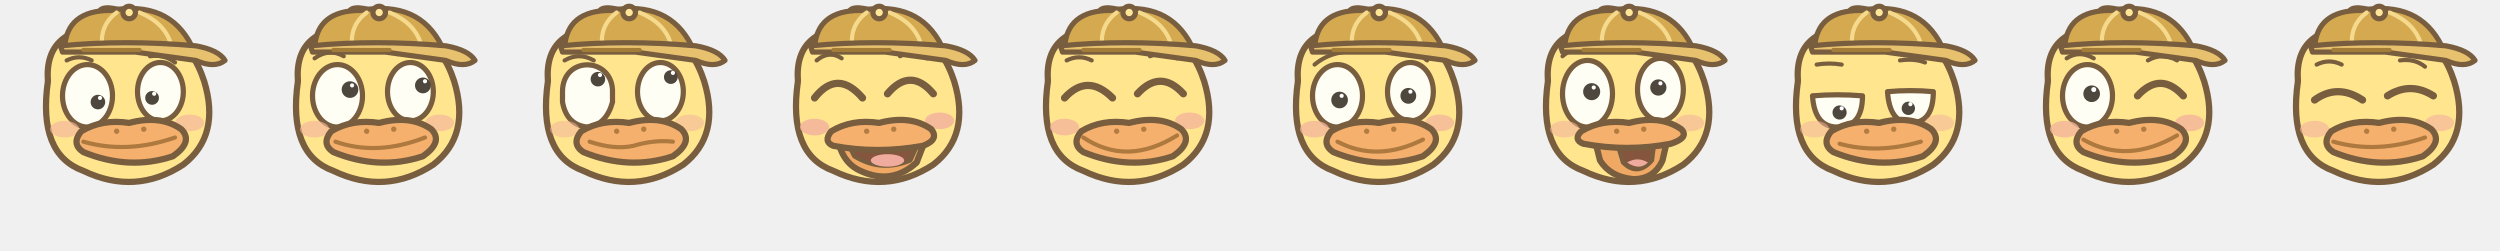
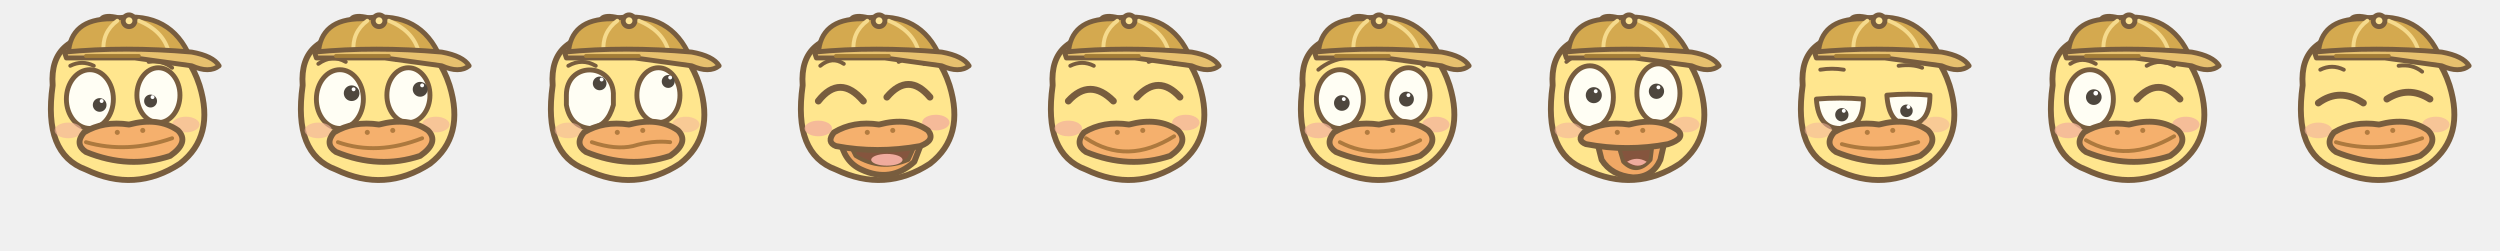
<svg xmlns="http://www.w3.org/2000/svg" width="1200" height="120" viewBox="0 0 1200 120">
  <g stroke="#785D3E" stroke-width="3" stroke-linecap="round" stroke-linejoin="round">
    <g id="pip-face-neutral" transform="translate(0 0)">
-       <path d="M23 39Q21 12 54 13Q88 8 98 39Q106 65 88 79Q65 94 40 82Q18 74 23 39Z" fill="#FFE68E" />
-       <path d="M54 14Q43 4 52 4Q65 5 64 15M61 12Q69 4 72 9" fill="#FFE68E" />
-       <path d="M32 29Q38 26 44 29M72 27Q79 26 84 30" fill="none" stroke-width="2" />
-       <ellipse cx="42" cy="46" rx="12" ry="15" fill="#FFFEF4" stroke-width="2.5" />
-       <ellipse cx="77" cy="44" rx="11" ry="14" fill="#FFFEF4" stroke-width="2.5" />
-       <g fill="#4E473E" stroke="none">
-         <circle cx="47" cy="49" r="3.5" />
-         <circle cx="73" cy="47" r="3.3" />
-       </g>
-       <g fill="#FFF" stroke="none">
-         <circle cx="48" cy="47" r="1" />
-         <circle cx="74" cy="45" r="1" />
-       </g>
-       <g fill="#F3B39B" opacity=".65" stroke="none">
-         <ellipse cx="31" cy="62" rx="7" ry="4" />
-         <ellipse cx="91" cy="59" rx="7" ry="4" />
-       </g>
-       <path d="M39 63Q49 57 62 59Q77 55 87 62Q93 68 83 75Q62 82 40 73Q34 69 39 63Z" fill="#F5B06D" />
-       <path d="M40 68Q61 74 84 66" fill="none" stroke="#AD793E" stroke-width="2" />
-       <g fill="#B37C40" stroke="none">
-         <circle cx="56" cy="63" r="1.3" />
-         <circle cx="69" cy="62" r="1.3" />
-       </g>
-       <g stroke="#785D3E" stroke-width="2.5" stroke-linejoin="round" stroke-linecap="round">
-         <path d="M31 23Q32 5 53 5Q81 0 92 22Z" fill="#D4A94F" />
-         <path d="M56 6Q48 12 49 22M67 6Q79 11 82 21" fill="none" stroke="#F5DA8D" stroke-width="2" />
-         <path d="M29 22Q60 19 94 22Q105 24 108 29Q103 33 94 29L65 25H30Z" fill="#E7C16E" />
-         <path d="M40 24H67" fill="none" stroke="#A37D38" stroke-width="2" />
-         <circle cx="62" cy="6" r="3" fill="#FFE699" />
+       <g transform="translate(61 72) scale(0.94) translate(-61 -72)" data-growth-part="head">
+         <path d="M23 39Q21 12 54 13Q88 8 98 39Q106 65 88 79Q65 94 40 82Q18 74 23 39Z" fill="#FFE68E" />
+         <path d="M54 14Q43 4 52 4Q65 5 64 15M61 12Q69 4 72 9" fill="#FFE68E" />
+         <path d="M32 29Q38 26 44 29M72 27Q79 26 84 30" fill="none" stroke-width="2" />
+         <ellipse cx="42" cy="46" rx="12" ry="15" fill="#FFFEF4" stroke-width="2.5" />
+         <ellipse cx="77" cy="44" rx="11" ry="14" fill="#FFFEF4" stroke-width="2.5" />
+         <g fill="#4E473E" stroke="none">
+           <circle cx="47" cy="49" r="3.5" />
+           <circle cx="73" cy="47" r="3.3" />
+         </g>
+         <g fill="#FFF" stroke="none">
+           <circle cx="48" cy="47" r="1" />
+           <circle cx="74" cy="45" r="1" />
+         </g>
+         <g fill="#F3B39B" opacity=".65" stroke="none">
+           <ellipse cx="31" cy="62" rx="7" ry="4" />
+           <ellipse cx="91" cy="59" rx="7" ry="4" />
+         </g>
+         <path d="M39 63Q49 57 62 59Q77 55 87 62Q93 68 83 75Q62 82 40 73Q34 69 39 63Z" fill="#F5B06D" />
+         <path d="M40 68Q61 74 84 66" fill="none" stroke="#AD793E" stroke-width="2" />
+         <g fill="#B37C40" stroke="none">
+           <circle cx="56" cy="63" r="1.3" />
+           <circle cx="69" cy="62" r="1.3" />
+         </g>
+         <g stroke="#785D3E" stroke-width="2.5" stroke-linejoin="round" stroke-linecap="round">
+           <path d="M31 23Q32 5 53 5Q81 0 92 22Z" fill="#D4A94F" />
+           <path d="M56 6Q48 12 49 22M67 6Q79 11 82 21" fill="none" stroke="#F5DA8D" stroke-width="2" />
+           <path d="M29 22Q60 19 94 22Q105 24 108 29Q103 33 94 29L65 25H30Z" fill="#E7C16E" />
+           <path d="M40 24H67" fill="none" stroke="#A37D38" stroke-width="2" />
+           <circle cx="62" cy="6" r="3" fill="#FFE699" />
+         </g>
      </g>
    </g>
    <g id="pip-face-listening" transform="translate(120 0)">
-       <path d="M23 39Q21 12 54 13Q88 8 98 39Q106 65 88 79Q65 94 40 82Q18 74 23 39Z" fill="#FFE68E" />
-       <path d="M54 14Q43 4 52 4Q65 5 64 15M61 12Q69 4 72 9" fill="#FFE68E" />
-       <path d="M31 28Q38 23 45 27M71 26Q78 21 86 26" fill="none" stroke-width="2" />
-       <ellipse cx="42" cy="46" rx="12" ry="15" fill="#FFFEF4" stroke-width="2.5" />
-       <ellipse cx="77" cy="44" rx="11" ry="14" fill="#FFFEF4" stroke-width="2.5" />
-       <g fill="#4E473E" stroke="none">
-         <circle cx="48" cy="43" r="4" />
-         <circle cx="83" cy="41" r="3.8" />
-       </g>
-       <g fill="#FFF" stroke="none">
-         <circle cx="49" cy="41" r="1" />
-         <circle cx="84" cy="39" r="1" />
-       </g>
-       <g fill="#F3B39B" opacity=".65" stroke="none">
-         <ellipse cx="31" cy="62" rx="7" ry="4" />
-         <ellipse cx="91" cy="59" rx="7" ry="4" />
-       </g>
-       <path d="M39 63Q49 57 62 59Q77 55 87 62Q93 68 83 75Q62 82 40 73Q34 69 39 63Z" fill="#F5B06D" />
-       <path d="M41 68Q61 75 84 66" fill="none" stroke="#AD793E" stroke-width="2" />
-       <g fill="#B37C40" stroke="none">
-         <circle cx="56" cy="63" r="1.3" />
-         <circle cx="69" cy="62" r="1.3" />
-       </g>
-       <g stroke="#785D3E" stroke-width="2.5" stroke-linejoin="round" stroke-linecap="round">
-         <path d="M31 23Q32 5 53 5Q81 0 92 22Z" fill="#D4A94F" />
-         <path d="M56 6Q48 12 49 22M67 6Q79 11 82 21" fill="none" stroke="#F5DA8D" stroke-width="2" />
-         <path d="M29 22Q60 19 94 22Q105 24 108 29Q103 33 94 29L65 25H30Z" fill="#E7C16E" />
-         <path d="M40 24H67" fill="none" stroke="#A37D38" stroke-width="2" />
-         <circle cx="62" cy="6" r="3" fill="#FFE699" />
+       <g transform="translate(61 72) scale(0.94) translate(-61 -72)" data-growth-part="head">
+         <path d="M23 39Q21 12 54 13Q88 8 98 39Q106 65 88 79Q65 94 40 82Q18 74 23 39Z" fill="#FFE68E" />
+         <path d="M54 14Q43 4 52 4Q65 5 64 15M61 12Q69 4 72 9" fill="#FFE68E" />
+         <path d="M31 28Q38 23 45 27M71 26Q78 21 86 26" fill="none" stroke-width="2" />
+         <ellipse cx="42" cy="46" rx="12" ry="15" fill="#FFFEF4" stroke-width="2.5" />
+         <ellipse cx="77" cy="44" rx="11" ry="14" fill="#FFFEF4" stroke-width="2.5" />
+         <g fill="#4E473E" stroke="none">
+           <circle cx="48" cy="43" r="4" />
+           <circle cx="83" cy="41" r="3.8" />
+         </g>
+         <g fill="#FFF" stroke="none">
+           <circle cx="49" cy="41" r="1" />
+           <circle cx="84" cy="39" r="1" />
+         </g>
+         <g fill="#F3B39B" opacity=".65" stroke="none">
+           <ellipse cx="31" cy="62" rx="7" ry="4" />
+           <ellipse cx="91" cy="59" rx="7" ry="4" />
+         </g>
+         <path d="M39 63Q49 57 62 59Q77 55 87 62Q93 68 83 75Q62 82 40 73Q34 69 39 63Z" fill="#F5B06D" />
+         <path d="M41 68Q61 75 84 66" fill="none" stroke="#AD793E" stroke-width="2" />
+         <g fill="#B37C40" stroke="none">
+           <circle cx="56" cy="63" r="1.3" />
+           <circle cx="69" cy="62" r="1.3" />
+         </g>
+         <g stroke="#785D3E" stroke-width="2.5" stroke-linejoin="round" stroke-linecap="round">
+           <path d="M31 23Q32 5 53 5Q81 0 92 22Z" fill="#D4A94F" />
+           <path d="M56 6Q48 12 49 22M67 6Q79 11 82 21" fill="none" stroke="#F5DA8D" stroke-width="2" />
+           <path d="M29 22Q60 19 94 22Q105 24 108 29Q103 33 94 29L65 25H30Z" fill="#E7C16E" />
+           <path d="M40 24H67" fill="none" stroke="#A37D38" stroke-width="2" />
+           <circle cx="62" cy="6" r="3" fill="#FFE699" />
+         </g>
      </g>
    </g>
    <g id="pip-face-thinking" transform="translate(240 0)">
-       <path d="M23 39Q21 12 54 13Q88 8 98 39Q106 65 88 79Q65 94 40 82Q18 74 23 39Z" fill="#FFE68E" />
-       <path d="M54 14Q43 4 52 4Q65 5 64 15M61 12Q69 4 72 9" fill="#FFE68E" />
-       <path d="M31 29Q38 25 45 29M71 25Q79 19 86 24" fill="none" stroke-width="2" />
-       <path d="M30 44C30 27 53 27 54 43L54 49Q51 60 42 61Q32 60 30 49Z" fill="#FFFEF4" stroke-width="2.5" />
-       <ellipse cx="77" cy="44" rx="11" ry="14" fill="#FFFEF4" stroke-width="2.5" />
-       <g fill="#4E473E" stroke="none">
-         <circle cx="47" cy="38" r="3.5" />
-         <circle cx="82" cy="37" r="3.3" />
-       </g>
-       <g fill="#FFF" stroke="none">
-         <circle cx="48" cy="36" r="1" />
-         <circle cx="83" cy="35" r="1" />
-       </g>
-       <g fill="#F3B39B" opacity=".55" stroke="none">
-         <ellipse cx="31" cy="62" rx="7" ry="4" />
-         <ellipse cx="91" cy="59" rx="7" ry="4" />
-       </g>
-       <path d="M39 63Q49 57 62 59Q77 55 87 62Q93 68 83 75Q62 82 40 73Q34 69 39 63Z" fill="#F5B06D" />
-       <path d="M43 68Q55 72 64 70Q74 67 83 68" fill="none" stroke="#AD793E" stroke-width="2" />
-       <g fill="#B37C40" stroke="none">
-         <circle cx="56" cy="63" r="1.3" />
-         <circle cx="69" cy="62" r="1.3" />
-       </g>
-       <g stroke="#785D3E" stroke-width="2.5" stroke-linejoin="round" stroke-linecap="round">
-         <path d="M31 23Q32 5 53 5Q81 0 92 22Z" fill="#D4A94F" />
-         <path d="M56 6Q48 12 49 22M67 6Q79 11 82 21" fill="none" stroke="#F5DA8D" stroke-width="2" />
-         <path d="M29 22Q60 19 94 22Q105 24 108 29Q103 33 94 29L65 25H30Z" fill="#E7C16E" />
-         <path d="M40 24H67" fill="none" stroke="#A37D38" stroke-width="2" />
-         <circle cx="62" cy="6" r="3" fill="#FFE699" />
+       <g transform="translate(61 72) scale(0.94) translate(-61 -72)" data-growth-part="head">
+         <path d="M23 39Q21 12 54 13Q88 8 98 39Q106 65 88 79Q65 94 40 82Q18 74 23 39Z" fill="#FFE68E" />
+         <path d="M54 14Q43 4 52 4Q65 5 64 15M61 12Q69 4 72 9" fill="#FFE68E" />
+         <path d="M31 29Q38 25 45 29M71 25Q79 19 86 24" fill="none" stroke-width="2" />
+         <path d="M30 44C30 27 53 27 54 43L54 49Q51 60 42 61Q32 60 30 49Z" fill="#FFFEF4" stroke-width="2.5" />
+         <ellipse cx="77" cy="44" rx="11" ry="14" fill="#FFFEF4" stroke-width="2.5" />
+         <g fill="#4E473E" stroke="none">
+           <circle cx="47" cy="38" r="3.5" />
+           <circle cx="82" cy="37" r="3.3" />
+         </g>
+         <g fill="#FFF" stroke="none">
+           <circle cx="48" cy="36" r="1" />
+           <circle cx="83" cy="35" r="1" />
+         </g>
+         <g fill="#F3B39B" opacity=".55" stroke="none">
+           <ellipse cx="31" cy="62" rx="7" ry="4" />
+           <ellipse cx="91" cy="59" rx="7" ry="4" />
+         </g>
+         <path d="M39 63Q49 57 62 59Q77 55 87 62Q93 68 83 75Q62 82 40 73Q34 69 39 63Z" fill="#F5B06D" />
+         <path d="M43 68Q55 72 64 70Q74 67 83 68" fill="none" stroke="#AD793E" stroke-width="2" />
+         <g fill="#B37C40" stroke="none">
+           <circle cx="56" cy="63" r="1.3" />
+           <circle cx="69" cy="62" r="1.3" />
+         </g>
+         <g stroke="#785D3E" stroke-width="2.5" stroke-linejoin="round" stroke-linecap="round">
+           <path d="M31 23Q32 5 53 5Q81 0 92 22Z" fill="#D4A94F" />
+           <path d="M56 6Q48 12 49 22M67 6Q79 11 82 21" fill="none" stroke="#F5DA8D" stroke-width="2" />
+           <path d="M29 22Q60 19 94 22Q105 24 108 29Q103 33 94 29L65 25H30Z" fill="#E7C16E" />
+           <path d="M40 24H67" fill="none" stroke="#A37D38" stroke-width="2" />
+           <circle cx="62" cy="6" r="3" fill="#FFE699" />
+         </g>
      </g>
    </g>
    <g id="pip-face-delighted" transform="translate(360 0)">
-       <path d="M23 39Q21 12 54 13Q88 8 98 39Q106 65 88 79Q65 94 40 82Q18 74 23 39Z" fill="#FFE68E" />
-       <path d="M54 14Q43 4 52 4Q65 5 64 15M61 12Q69 4 72 9" fill="#FFE68E" />
-       <path d="M32 29Q38 24 44 28M72 27Q79 23 85 28" fill="none" stroke-width="2" />
-       <path d="M31 47Q42 33 54 47M66 45Q77 32 88 45" fill="none" stroke-width="3.5" />
-       <g fill="#F3B39B" opacity=".85" stroke="none">
-         <ellipse cx="31" cy="61" rx="7" ry="4" />
-         <ellipse cx="91" cy="58" rx="7" ry="4" />
-       </g>
-       <path d="M42 66Q60 63 85 65L80 78Q68 89 53 82Q44 78 42 66Z" fill="#F0A865" />
-       <path d="M46 67Q62 65 82 66L77 77Q63 83 50 75Z" fill="#85553E" stroke-width="2" />
-       <ellipse cx="66" cy="77" rx="8" ry="3" fill="#EFAB9D" stroke="none" />
-       <path d="M39 63Q49 57 62 59Q77 55 87 62Q91 67 83 70Q61 74 40 70Q35 68 39 63Z" fill="#F5B06D" />
-       <g fill="#B37C40" stroke="none">
-         <circle cx="56" cy="63" r="1.3" />
-         <circle cx="69" cy="62" r="1.3" />
-       </g>
-       <g stroke="#785D3E" stroke-width="2.5" stroke-linejoin="round" stroke-linecap="round">
-         <path d="M31 23Q32 5 53 5Q81 0 92 22Z" fill="#D4A94F" />
-         <path d="M56 6Q48 12 49 22M67 6Q79 11 82 21" fill="none" stroke="#F5DA8D" stroke-width="2" />
-         <path d="M29 22Q60 19 94 22Q105 24 108 29Q103 33 94 29L65 25H30Z" fill="#E7C16E" />
-         <path d="M40 24H67" fill="none" stroke="#A37D38" stroke-width="2" />
-         <circle cx="62" cy="6" r="3" fill="#FFE699" />
+       <g transform="translate(61 72) scale(0.94) translate(-61 -72)" data-growth-part="head">
+         <path d="M23 39Q21 12 54 13Q88 8 98 39Q106 65 88 79Q65 94 40 82Q18 74 23 39Z" fill="#FFE68E" />
+         <path d="M54 14Q43 4 52 4Q65 5 64 15M61 12Q69 4 72 9" fill="#FFE68E" />
+         <path d="M32 29Q38 24 44 28M72 27Q79 23 85 28" fill="none" stroke-width="2" />
+         <path d="M31 47Q42 33 54 47M66 45Q77 32 88 45" fill="none" stroke-width="3.5" />
+         <g fill="#F3B39B" opacity=".85" stroke="none">
+           <ellipse cx="31" cy="61" rx="7" ry="4" />
+           <ellipse cx="91" cy="58" rx="7" ry="4" />
+         </g>
+         <path d="M42 66Q60 63 85 65L80 78Q68 89 53 82Q44 78 42 66Z" fill="#F0A865" />
+         <path d="M46 67Q62 65 82 66L77 77Q63 83 50 75Z" fill="#85553E" stroke-width="2" />
+         <ellipse cx="66" cy="77" rx="8" ry="3" fill="#EFAB9D" stroke="none" />
+         <path d="M39 63Q49 57 62 59Q77 55 87 62Q91 67 83 70Q61 74 40 70Q35 68 39 63Z" fill="#F5B06D" />
+         <g fill="#B37C40" stroke="none">
+           <circle cx="56" cy="63" r="1.3" />
+           <circle cx="69" cy="62" r="1.3" />
+         </g>
+         <g stroke="#785D3E" stroke-width="2.5" stroke-linejoin="round" stroke-linecap="round">
+           <path d="M31 23Q32 5 53 5Q81 0 92 22Z" fill="#D4A94F" />
+           <path d="M56 6Q48 12 49 22M67 6Q79 11 82 21" fill="none" stroke="#F5DA8D" stroke-width="2" />
+           <path d="M29 22Q60 19 94 22Q105 24 108 29Q103 33 94 29L65 25H30Z" fill="#E7C16E" />
+           <path d="M40 24H67" fill="none" stroke="#A37D38" stroke-width="2" />
+           <circle cx="62" cy="6" r="3" fill="#FFE699" />
+         </g>
      </g>
    </g>
    <g id="pip-face-proud" transform="translate(480 0)">
-       <path d="M23 39Q21 12 54 13Q88 8 98 39Q106 65 88 79Q65 94 40 82Q18 74 23 39Z" fill="#FFE68E" />
-       <path d="M54 14Q43 4 52 4Q65 5 64 15M61 12Q69 4 72 9" fill="#FFE68E" />
-       <path d="M32 29Q38 26 44 29M72 27Q79 24 85 28" fill="none" stroke-width="2" />
-       <path d="M31 47Q42 35 54 47M66 45Q77 33 88 45" fill="none" stroke-width="3.5" />
-       <g fill="#F3B39B" opacity=".78" stroke="none">
-         <ellipse cx="31" cy="61" rx="7" ry="4" />
-         <ellipse cx="91" cy="58" rx="7" ry="4" />
-       </g>
-       <path d="M39 63Q49 57 62 59Q77 55 87 62Q93 68 83 75Q62 82 40 73Q34 69 39 63Z" fill="#F5B06D" />
-       <path d="M40 66Q61 80 85 65" fill="none" stroke="#AD793E" stroke-width="2" />
-       <g fill="#B37C40" stroke="none">
-         <circle cx="56" cy="63" r="1.3" />
-         <circle cx="69" cy="62" r="1.3" />
-       </g>
-       <g stroke="#785D3E" stroke-width="2.5" stroke-linejoin="round" stroke-linecap="round">
-         <path d="M31 23Q32 5 53 5Q81 0 92 22Z" fill="#D4A94F" />
-         <path d="M56 6Q48 12 49 22M67 6Q79 11 82 21" fill="none" stroke="#F5DA8D" stroke-width="2" />
-         <path d="M29 22Q60 19 94 22Q105 24 108 29Q103 33 94 29L65 25H30Z" fill="#E7C16E" />
-         <path d="M40 24H67" fill="none" stroke="#A37D38" stroke-width="2" />
-         <circle cx="62" cy="6" r="3" fill="#FFE699" />
+       <g transform="translate(61 72) scale(0.94) translate(-61 -72)" data-growth-part="head">
+         <path d="M23 39Q21 12 54 13Q88 8 98 39Q106 65 88 79Q65 94 40 82Q18 74 23 39Z" fill="#FFE68E" />
+         <path d="M54 14Q43 4 52 4Q65 5 64 15M61 12Q69 4 72 9" fill="#FFE68E" />
+         <path d="M32 29Q38 26 44 29M72 27Q79 24 85 28" fill="none" stroke-width="2" />
+         <path d="M31 47Q42 35 54 47M66 45Q77 33 88 45" fill="none" stroke-width="3.5" />
+         <g fill="#F3B39B" opacity=".78" stroke="none">
+           <ellipse cx="31" cy="61" rx="7" ry="4" />
+           <ellipse cx="91" cy="58" rx="7" ry="4" />
+         </g>
+         <path d="M39 63Q49 57 62 59Q77 55 87 62Q93 68 83 75Q62 82 40 73Q34 69 39 63Z" fill="#F5B06D" />
+         <path d="M40 66Q61 80 85 65" fill="none" stroke="#AD793E" stroke-width="2" />
+         <g fill="#B37C40" stroke="none">
+           <circle cx="56" cy="63" r="1.3" />
+           <circle cx="69" cy="62" r="1.3" />
+         </g>
+         <g stroke="#785D3E" stroke-width="2.5" stroke-linejoin="round" stroke-linecap="round">
+           <path d="M31 23Q32 5 53 5Q81 0 92 22Z" fill="#D4A94F" />
+           <path d="M56 6Q48 12 49 22M67 6Q79 11 82 21" fill="none" stroke="#F5DA8D" stroke-width="2" />
+           <path d="M29 22Q60 19 94 22Q105 24 108 29Q103 33 94 29L65 25H30Z" fill="#E7C16E" />
+           <path d="M40 24H67" fill="none" stroke="#A37D38" stroke-width="2" />
+           <circle cx="62" cy="6" r="3" fill="#FFE699" />
+         </g>
      </g>
    </g>
    <g id="pip-face-encourage" transform="translate(600 0)">
-       <path d="M23 39Q21 12 54 13Q88 8 98 39Q106 65 88 79Q65 94 40 82Q18 74 23 39Z" fill="#FFE68E" />
-       <path d="M54 14Q43 4 52 4Q65 5 64 15M61 12Q69 4 72 9" fill="#FFE68E" />
-       <path d="M31 31Q37 26 45 25M71 23Q79 24 85 29" fill="none" stroke-width="2" />
-       <ellipse cx="42" cy="46" rx="12" ry="15" fill="#FFFEF4" stroke-width="2.5" />
-       <ellipse cx="77" cy="44" rx="11" ry="14" fill="#FFFEF4" stroke-width="2.5" />
-       <g fill="#4E473E" stroke="none">
-         <circle cx="43" cy="48" r="4" />
-         <circle cx="76" cy="46" r="3.8" />
-       </g>
-       <g fill="#FFF" stroke="none">
-         <circle cx="44" cy="46" r="1" />
-         <circle cx="77" cy="44" r="1" />
-       </g>
-       <g fill="#F3B39B" opacity=".75" stroke="none">
-         <ellipse cx="31" cy="62" rx="7" ry="4" />
-         <ellipse cx="91" cy="59" rx="7" ry="4" />
-       </g>
-       <path d="M39 63Q49 57 62 59Q77 55 87 62Q93 68 83 75Q62 82 40 73Q34 69 39 63Z" fill="#F5B06D" />
-       <path d="M42 68Q61 78 83 67" fill="none" stroke="#AD793E" stroke-width="2" />
-       <g fill="#B37C40" stroke="none">
-         <circle cx="56" cy="63" r="1.3" />
-         <circle cx="69" cy="62" r="1.3" />
-       </g>
-       <g stroke="#785D3E" stroke-width="2.5" stroke-linejoin="round" stroke-linecap="round">
-         <path d="M31 23Q32 5 53 5Q81 0 92 22Z" fill="#D4A94F" />
-         <path d="M56 6Q48 12 49 22M67 6Q79 11 82 21" fill="none" stroke="#F5DA8D" stroke-width="2" />
-         <path d="M29 22Q60 19 94 22Q105 24 108 29Q103 33 94 29L65 25H30Z" fill="#E7C16E" />
-         <path d="M40 24H67" fill="none" stroke="#A37D38" stroke-width="2" />
-         <circle cx="62" cy="6" r="3" fill="#FFE699" />
+       <g transform="translate(61 72) scale(0.94) translate(-61 -72)" data-growth-part="head">
+         <path d="M23 39Q21 12 54 13Q88 8 98 39Q106 65 88 79Q65 94 40 82Q18 74 23 39Z" fill="#FFE68E" />
+         <path d="M54 14Q43 4 52 4Q65 5 64 15M61 12Q69 4 72 9" fill="#FFE68E" />
+         <path d="M31 31Q37 26 45 25M71 23Q79 24 85 29" fill="none" stroke-width="2" />
+         <ellipse cx="42" cy="46" rx="12" ry="15" fill="#FFFEF4" stroke-width="2.5" />
+         <ellipse cx="77" cy="44" rx="11" ry="14" fill="#FFFEF4" stroke-width="2.5" />
+         <g fill="#4E473E" stroke="none">
+           <circle cx="43" cy="48" r="4" />
+           <circle cx="76" cy="46" r="3.8" />
+         </g>
+         <g fill="#FFF" stroke="none">
+           <circle cx="44" cy="46" r="1" />
+           <circle cx="77" cy="44" r="1" />
+         </g>
+         <g fill="#F3B39B" opacity=".75" stroke="none">
+           <ellipse cx="31" cy="62" rx="7" ry="4" />
+           <ellipse cx="91" cy="59" rx="7" ry="4" />
+         </g>
+         <path d="M39 63Q49 57 62 59Q77 55 87 62Q93 68 83 75Q62 82 40 73Q34 69 39 63Z" fill="#F5B06D" />
+         <path d="M42 68Q61 78 83 67" fill="none" stroke="#AD793E" stroke-width="2" />
+         <g fill="#B37C40" stroke="none">
+           <circle cx="56" cy="63" r="1.3" />
+           <circle cx="69" cy="62" r="1.3" />
+         </g>
+         <g stroke="#785D3E" stroke-width="2.5" stroke-linejoin="round" stroke-linecap="round">
+           <path d="M31 23Q32 5 53 5Q81 0 92 22Z" fill="#D4A94F" />
+           <path d="M56 6Q48 12 49 22M67 6Q79 11 82 21" fill="none" stroke="#F5DA8D" stroke-width="2" />
+           <path d="M29 22Q60 19 94 22Q105 24 108 29Q103 33 94 29L65 25H30Z" fill="#E7C16E" />
+           <path d="M40 24H67" fill="none" stroke="#A37D38" stroke-width="2" />
+           <circle cx="62" cy="6" r="3" fill="#FFE699" />
+         </g>
      </g>
    </g>
    <g id="pip-face-surprised" transform="translate(720 0)">
-       <path d="M23 39Q21 12 54 13Q88 8 98 39Q106 65 88 79Q65 94 40 82Q18 74 23 39Z" fill="#FFE68E" />
-       <path d="M54 14Q43 4 52 4Q65 5 64 15M61 12Q69 4 72 9" fill="#FFE68E" />
-       <path d="M30 27Q38 20 46 25M70 25Q79 18 87 24" fill="none" stroke-width="2" />
-       <ellipse cx="42" cy="45" rx="12" ry="16" fill="#FFFEF4" stroke-width="2.5" />
-       <ellipse cx="77" cy="43" rx="11" ry="15" fill="#FFFEF4" stroke-width="2.5" />
-       <g fill="#4E473E" stroke="none">
-         <circle cx="44" cy="44" r="4.1" />
-         <circle cx="76" cy="42" r="3.9" />
-       </g>
-       <g fill="#FFF" stroke="none">
-         <circle cx="45" cy="42" r="1" />
-         <circle cx="77" cy="40" r="1" />
-       </g>
-       <g fill="#F3B39B" opacity=".6" stroke="none">
-         <ellipse cx="31" cy="62" rx="7" ry="4" />
-         <ellipse cx="91" cy="59" rx="7" ry="4" />
-       </g>
-       <path d="M45 65Q61 60 81 64L78 77Q74 86 64 86Q53 85 48 77Z" fill="#F0A865" />
-       <path d="M56 68C57 62 72 62 74 69L73 77Q66 85 59 78Z" fill="#85553E" stroke-width="2" />
-       <path d="M61 78Q66 75 71 78Q67 82 61 78Z" fill="#EFAB9D" stroke="none" />
-       <path d="M39 63Q49 57 62 59Q77 55 87 62Q91 66 82 69Q61 73 40 69Q35 67 39 63Z" fill="#F5B06D" />
-       <g fill="#B37C40" stroke="none">
-         <circle cx="56" cy="63" r="1.3" />
-         <circle cx="69" cy="62" r="1.3" />
-       </g>
-       <g stroke="#785D3E" stroke-width="2.5" stroke-linejoin="round" stroke-linecap="round">
-         <path d="M31 23Q32 5 53 5Q81 0 92 22Z" fill="#D4A94F" />
-         <path d="M56 6Q48 12 49 22M67 6Q79 11 82 21" fill="none" stroke="#F5DA8D" stroke-width="2" />
-         <path d="M29 22Q60 19 94 22Q105 24 108 29Q103 33 94 29L65 25H30Z" fill="#E7C16E" />
-         <path d="M40 24H67" fill="none" stroke="#A37D38" stroke-width="2" />
-         <circle cx="62" cy="6" r="3" fill="#FFE699" />
+       <g transform="translate(61 72) scale(0.94) translate(-61 -72)" data-growth-part="head">
+         <path d="M23 39Q21 12 54 13Q88 8 98 39Q106 65 88 79Q65 94 40 82Q18 74 23 39Z" fill="#FFE68E" />
+         <path d="M54 14Q43 4 52 4Q65 5 64 15M61 12Q69 4 72 9" fill="#FFE68E" />
+         <path d="M30 27Q38 20 46 25M70 25Q79 18 87 24" fill="none" stroke-width="2" />
+         <ellipse cx="42" cy="45" rx="12" ry="16" fill="#FFFEF4" stroke-width="2.5" />
+         <ellipse cx="77" cy="43" rx="11" ry="15" fill="#FFFEF4" stroke-width="2.5" />
+         <g fill="#4E473E" stroke="none">
+           <circle cx="44" cy="44" r="4.1" />
+           <circle cx="76" cy="42" r="3.9" />
+         </g>
+         <g fill="#FFF" stroke="none">
+           <circle cx="45" cy="42" r="1" />
+           <circle cx="77" cy="40" r="1" />
+         </g>
+         <g fill="#F3B39B" opacity=".6" stroke="none">
+           <ellipse cx="31" cy="62" rx="7" ry="4" />
+           <ellipse cx="91" cy="59" rx="7" ry="4" />
+         </g>
+         <path d="M45 65Q61 60 81 64L78 77Q74 86 64 86Q53 85 48 77Z" fill="#F0A865" />
+         <path d="M56 68C57 62 72 62 74 69L73 77Q66 85 59 78Z" fill="#85553E" stroke-width="2" />
+         <path d="M61 78Q66 75 71 78Q67 82 61 78Z" fill="#EFAB9D" stroke="none" />
+         <path d="M39 63Q49 57 62 59Q77 55 87 62Q91 66 82 69Q61 73 40 69Q35 67 39 63Z" fill="#F5B06D" />
+         <g fill="#B37C40" stroke="none">
+           <circle cx="56" cy="63" r="1.3" />
+           <circle cx="69" cy="62" r="1.3" />
+         </g>
+         <g stroke="#785D3E" stroke-width="2.5" stroke-linejoin="round" stroke-linecap="round">
+           <path d="M31 23Q32 5 53 5Q81 0 92 22Z" fill="#D4A94F" />
+           <path d="M56 6Q48 12 49 22M67 6Q79 11 82 21" fill="none" stroke="#F5DA8D" stroke-width="2" />
+           <path d="M29 22Q60 19 94 22Q105 24 108 29Q103 33 94 29L65 25H30Z" fill="#E7C16E" />
+           <path d="M40 24H67" fill="none" stroke="#A37D38" stroke-width="2" />
+           <circle cx="62" cy="6" r="3" fill="#FFE699" />
+         </g>
      </g>
    </g>
    <g id="pip-face-sleepy" transform="translate(840 0)">
-       <path d="M23 39Q21 12 54 13Q88 8 98 39Q106 65 88 79Q65 94 40 82Q18 74 23 39Z" fill="#FFE68E" />
-       <path d="M54 14Q43 4 52 4Q65 5 64 15M61 12Q69 4 72 9" fill="#FFE68E" />
-       <path d="M32 31Q38 30 44 31M72 29Q79 28 84 30" fill="none" stroke-width="2" />
-       <path d="M30 46Q42 45 54 46Q54 61 42 61Q31 61 30 46Z" fill="#FFFEF4" stroke-width="2.5" />
-       <path d="M66 44Q77 43 88 44Q88 59 77 59Q67 59 66 44Z" fill="#FFFEF4" stroke-width="2.5" />
-       <g fill="#4E473E" stroke="none">
-         <circle cx="43" cy="54" r="3.4" />
-         <circle cx="76" cy="52" r="3.2" />
-       </g>
-       <g fill="#FFF" stroke="none">
-         <circle cx="44" cy="52" r="1" />
-         <circle cx="77" cy="50" r="1" />
-       </g>
-       <g fill="#F3B39B" opacity=".55" stroke="none">
-         <ellipse cx="31" cy="62" rx="7" ry="4" />
-         <ellipse cx="91" cy="59" rx="7" ry="4" />
-       </g>
-       <path d="M39 63Q49 57 62 59Q77 55 87 62Q93 68 83 75Q62 82 40 73Q34 69 39 63Z" fill="#F5B06D" />
-       <path d="M43 69Q61 74 82 68" fill="none" stroke="#AD793E" stroke-width="2" />
-       <g fill="#B37C40" stroke="none">
-         <circle cx="56" cy="63" r="1.3" />
-         <circle cx="69" cy="62" r="1.3" />
-       </g>
-       <g stroke="#785D3E" stroke-width="2.5" stroke-linejoin="round" stroke-linecap="round">
-         <path d="M31 23Q32 5 53 5Q81 0 92 22Z" fill="#D4A94F" />
-         <path d="M56 6Q48 12 49 22M67 6Q79 11 82 21" fill="none" stroke="#F5DA8D" stroke-width="2" />
-         <path d="M29 22Q60 19 94 22Q105 24 108 29Q103 33 94 29L65 25H30Z" fill="#E7C16E" />
-         <path d="M40 24H67" fill="none" stroke="#A37D38" stroke-width="2" />
-         <circle cx="62" cy="6" r="3" fill="#FFE699" />
+       <g transform="translate(61 72) scale(0.94) translate(-61 -72)" data-growth-part="head">
+         <path d="M23 39Q21 12 54 13Q88 8 98 39Q106 65 88 79Q65 94 40 82Q18 74 23 39Z" fill="#FFE68E" />
+         <path d="M54 14Q43 4 52 4Q65 5 64 15M61 12Q69 4 72 9" fill="#FFE68E" />
+         <path d="M32 31Q38 30 44 31M72 29Q79 28 84 30" fill="none" stroke-width="2" />
+         <path d="M30 46Q42 45 54 46Q54 61 42 61Q31 61 30 46Z" fill="#FFFEF4" stroke-width="2.5" />
+         <path d="M66 44Q77 43 88 44Q88 59 77 59Q67 59 66 44Z" fill="#FFFEF4" stroke-width="2.5" />
+         <g fill="#4E473E" stroke="none">
+           <circle cx="43" cy="54" r="3.4" />
+           <circle cx="76" cy="52" r="3.2" />
+         </g>
+         <g fill="#FFF" stroke="none">
+           <circle cx="44" cy="52" r="1" />
+           <circle cx="77" cy="50" r="1" />
+         </g>
+         <g fill="#F3B39B" opacity=".55" stroke="none">
+           <ellipse cx="31" cy="62" rx="7" ry="4" />
+           <ellipse cx="91" cy="59" rx="7" ry="4" />
+         </g>
+         <path d="M39 63Q49 57 62 59Q77 55 87 62Q93 68 83 75Q62 82 40 73Q34 69 39 63Z" fill="#F5B06D" />
+         <path d="M43 69Q61 74 82 68" fill="none" stroke="#AD793E" stroke-width="2" />
+         <g fill="#B37C40" stroke="none">
+           <circle cx="56" cy="63" r="1.3" />
+           <circle cx="69" cy="62" r="1.3" />
+         </g>
+         <g stroke="#785D3E" stroke-width="2.5" stroke-linejoin="round" stroke-linecap="round">
+           <path d="M31 23Q32 5 53 5Q81 0 92 22Z" fill="#D4A94F" />
+           <path d="M56 6Q48 12 49 22M67 6Q79 11 82 21" fill="none" stroke="#F5DA8D" stroke-width="2" />
+           <path d="M29 22Q60 19 94 22Q105 24 108 29Q103 33 94 29L65 25H30Z" fill="#E7C16E" />
+           <path d="M40 24H67" fill="none" stroke="#A37D38" stroke-width="2" />
+           <circle cx="62" cy="6" r="3" fill="#FFE699" />
+         </g>
      </g>
    </g>
    <g id="pip-face-wink" transform="translate(960 0)">
-       <path d="M23 39Q21 12 54 13Q88 8 98 39Q106 65 88 79Q65 94 40 82Q18 74 23 39Z" fill="#FFE68E" />
-       <path d="M54 14Q43 4 52 4Q65 5 64 15M61 12Q69 4 72 9" fill="#FFE68E" />
-       <path d="M32 28Q38 24 45 28M71 29Q78 25 85 29" fill="none" stroke-width="2" />
-       <ellipse cx="42" cy="46" rx="12" ry="15" fill="#FFFEF4" stroke-width="2.5" />
-       <circle cx="44" cy="45" r="4" fill="#4E473E" stroke="none" />
-       <circle cx="45" cy="43" r="1.2" fill="#FFF" stroke="none" />
-       <path d="M66 46Q77 34 88 46" fill="none" stroke-width="3.5" />
-       <g fill="#F3B39B" opacity=".8" stroke="none">
-         <ellipse cx="31" cy="62" rx="7" ry="4" />
-         <ellipse cx="91" cy="59" rx="7" ry="4" />
-       </g>
-       <path d="M39 63Q49 57 62 59Q77 55 87 62Q93 68 83 75Q62 82 40 73Q34 69 39 63Z" fill="#F5B06D" />
-       <path d="M40 67Q61 79 85 65" fill="none" stroke="#AD793E" stroke-width="2" />
-       <g fill="#B37C40" stroke="none">
-         <circle cx="56" cy="63" r="1.3" />
-         <circle cx="69" cy="62" r="1.3" />
-       </g>
-       <g stroke="#785D3E" stroke-width="2.5" stroke-linejoin="round" stroke-linecap="round">
-         <path d="M31 23Q32 5 53 5Q81 0 92 22Z" fill="#D4A94F" />
-         <path d="M56 6Q48 12 49 22M67 6Q79 11 82 21" fill="none" stroke="#F5DA8D" stroke-width="2" />
-         <path d="M29 22Q60 19 94 22Q105 24 108 29Q103 33 94 29L65 25H30Z" fill="#E7C16E" />
-         <path d="M40 24H67" fill="none" stroke="#A37D38" stroke-width="2" />
-         <circle cx="62" cy="6" r="3" fill="#FFE699" />
+       <g transform="translate(61 72) scale(0.94) translate(-61 -72)" data-growth-part="head">
+         <path d="M23 39Q21 12 54 13Q88 8 98 39Q106 65 88 79Q65 94 40 82Q18 74 23 39Z" fill="#FFE68E" />
+         <path d="M54 14Q43 4 52 4Q65 5 64 15M61 12Q69 4 72 9" fill="#FFE68E" />
+         <path d="M32 28Q38 24 45 28M71 29Q78 25 85 29" fill="none" stroke-width="2" />
+         <ellipse cx="42" cy="46" rx="12" ry="15" fill="#FFFEF4" stroke-width="2.5" />
+         <circle cx="44" cy="45" r="4" fill="#4E473E" stroke="none" />
+         <circle cx="45" cy="43" r="1.2" fill="#FFF" stroke="none" />
+         <path d="M66 46Q77 34 88 46" fill="none" stroke-width="3.5" />
+         <g fill="#F3B39B" opacity=".8" stroke="none">
+           <ellipse cx="31" cy="62" rx="7" ry="4" />
+           <ellipse cx="91" cy="59" rx="7" ry="4" />
+         </g>
+         <path d="M39 63Q49 57 62 59Q77 55 87 62Q93 68 83 75Q62 82 40 73Q34 69 39 63Z" fill="#F5B06D" />
+         <path d="M40 67Q61 79 85 65" fill="none" stroke="#AD793E" stroke-width="2" />
+         <g fill="#B37C40" stroke="none">
+           <circle cx="56" cy="63" r="1.3" />
+           <circle cx="69" cy="62" r="1.3" />
+         </g>
+         <g stroke="#785D3E" stroke-width="2.5" stroke-linejoin="round" stroke-linecap="round">
+           <path d="M31 23Q32 5 53 5Q81 0 92 22Z" fill="#D4A94F" />
+           <path d="M56 6Q48 12 49 22M67 6Q79 11 82 21" fill="none" stroke="#F5DA8D" stroke-width="2" />
+           <path d="M29 22Q60 19 94 22Q105 24 108 29Q103 33 94 29L65 25H30Z" fill="#E7C16E" />
+           <path d="M40 24H67" fill="none" stroke="#A37D38" stroke-width="2" />
+           <circle cx="62" cy="6" r="3" fill="#FFE699" />
+         </g>
      </g>
    </g>
    <g id="pip-face-blink" transform="translate(1080 0)">
-       <path d="M23 39Q21 12 54 13Q88 8 98 39Q106 65 88 79Q65 94 40 82Q18 74 23 39Z" fill="#FFE68E" />
-       <path d="M54 14Q43 4 52 4Q65 5 64 15M61 12Q69 4 72 9" fill="#FFE68E" />
-       <path d="M32 31Q38 28 44 31M72 29Q79 28 84 32" fill="none" stroke-width="2" />
-       <path d="M31 48Q42 40 54 48M66 46Q77 39 88 46" fill="none" stroke-width="3.5" />
-       <g fill="#F3B39B" opacity=".65" stroke="none">
-         <ellipse cx="31" cy="62" rx="7" ry="4" />
-         <ellipse cx="91" cy="59" rx="7" ry="4" />
-       </g>
-       <path d="M39 63Q49 57 62 59Q77 55 87 62Q93 68 83 75Q62 82 40 73Q34 69 39 63Z" fill="#F5B06D" />
-       <path d="M40 68Q61 74 84 66" fill="none" stroke="#AD793E" stroke-width="2" />
-       <g fill="#B37C40" stroke="none">
-         <circle cx="56" cy="63" r="1.3" />
-         <circle cx="69" cy="62" r="1.3" />
-       </g>
-       <g stroke="#785D3E" stroke-width="2.5" stroke-linejoin="round" stroke-linecap="round">
-         <path d="M31 23Q32 5 53 5Q81 0 92 22Z" fill="#D4A94F" />
-         <path d="M56 6Q48 12 49 22M67 6Q79 11 82 21" fill="none" stroke="#F5DA8D" stroke-width="2" />
-         <path d="M29 22Q60 19 94 22Q105 24 108 29Q103 33 94 29L65 25H30Z" fill="#E7C16E" />
-         <path d="M40 24H67" fill="none" stroke="#A37D38" stroke-width="2" />
-         <circle cx="62" cy="6" r="3" fill="#FFE699" />
+       <g transform="translate(61 72) scale(0.94) translate(-61 -72)" data-growth-part="head">
+         <path d="M23 39Q21 12 54 13Q88 8 98 39Q106 65 88 79Q65 94 40 82Q18 74 23 39Z" fill="#FFE68E" />
+         <path d="M54 14Q43 4 52 4Q65 5 64 15M61 12Q69 4 72 9" fill="#FFE68E" />
+         <path d="M32 31Q38 28 44 31M72 29Q79 28 84 32" fill="none" stroke-width="2" />
+         <path d="M31 48Q42 40 54 48M66 46Q77 39 88 46" fill="none" stroke-width="3.5" />
+         <g fill="#F3B39B" opacity=".65" stroke="none">
+           <ellipse cx="31" cy="62" rx="7" ry="4" />
+           <ellipse cx="91" cy="59" rx="7" ry="4" />
+         </g>
+         <path d="M39 63Q49 57 62 59Q77 55 87 62Q93 68 83 75Q62 82 40 73Q34 69 39 63Z" fill="#F5B06D" />
+         <path d="M40 68Q61 74 84 66" fill="none" stroke="#AD793E" stroke-width="2" />
+         <g fill="#B37C40" stroke="none">
+           <circle cx="56" cy="63" r="1.3" />
+           <circle cx="69" cy="62" r="1.3" />
+         </g>
+         <g stroke="#785D3E" stroke-width="2.5" stroke-linejoin="round" stroke-linecap="round">
+           <path d="M31 23Q32 5 53 5Q81 0 92 22Z" fill="#D4A94F" />
+           <path d="M56 6Q48 12 49 22M67 6Q79 11 82 21" fill="none" stroke="#F5DA8D" stroke-width="2" />
+           <path d="M29 22Q60 19 94 22Q105 24 108 29Q103 33 94 29L65 25H30Z" fill="#E7C16E" />
+           <path d="M40 24H67" fill="none" stroke="#A37D38" stroke-width="2" />
+           <circle cx="62" cy="6" r="3" fill="#FFE699" />
+         </g>
      </g>
    </g>
  </g>
</svg>
